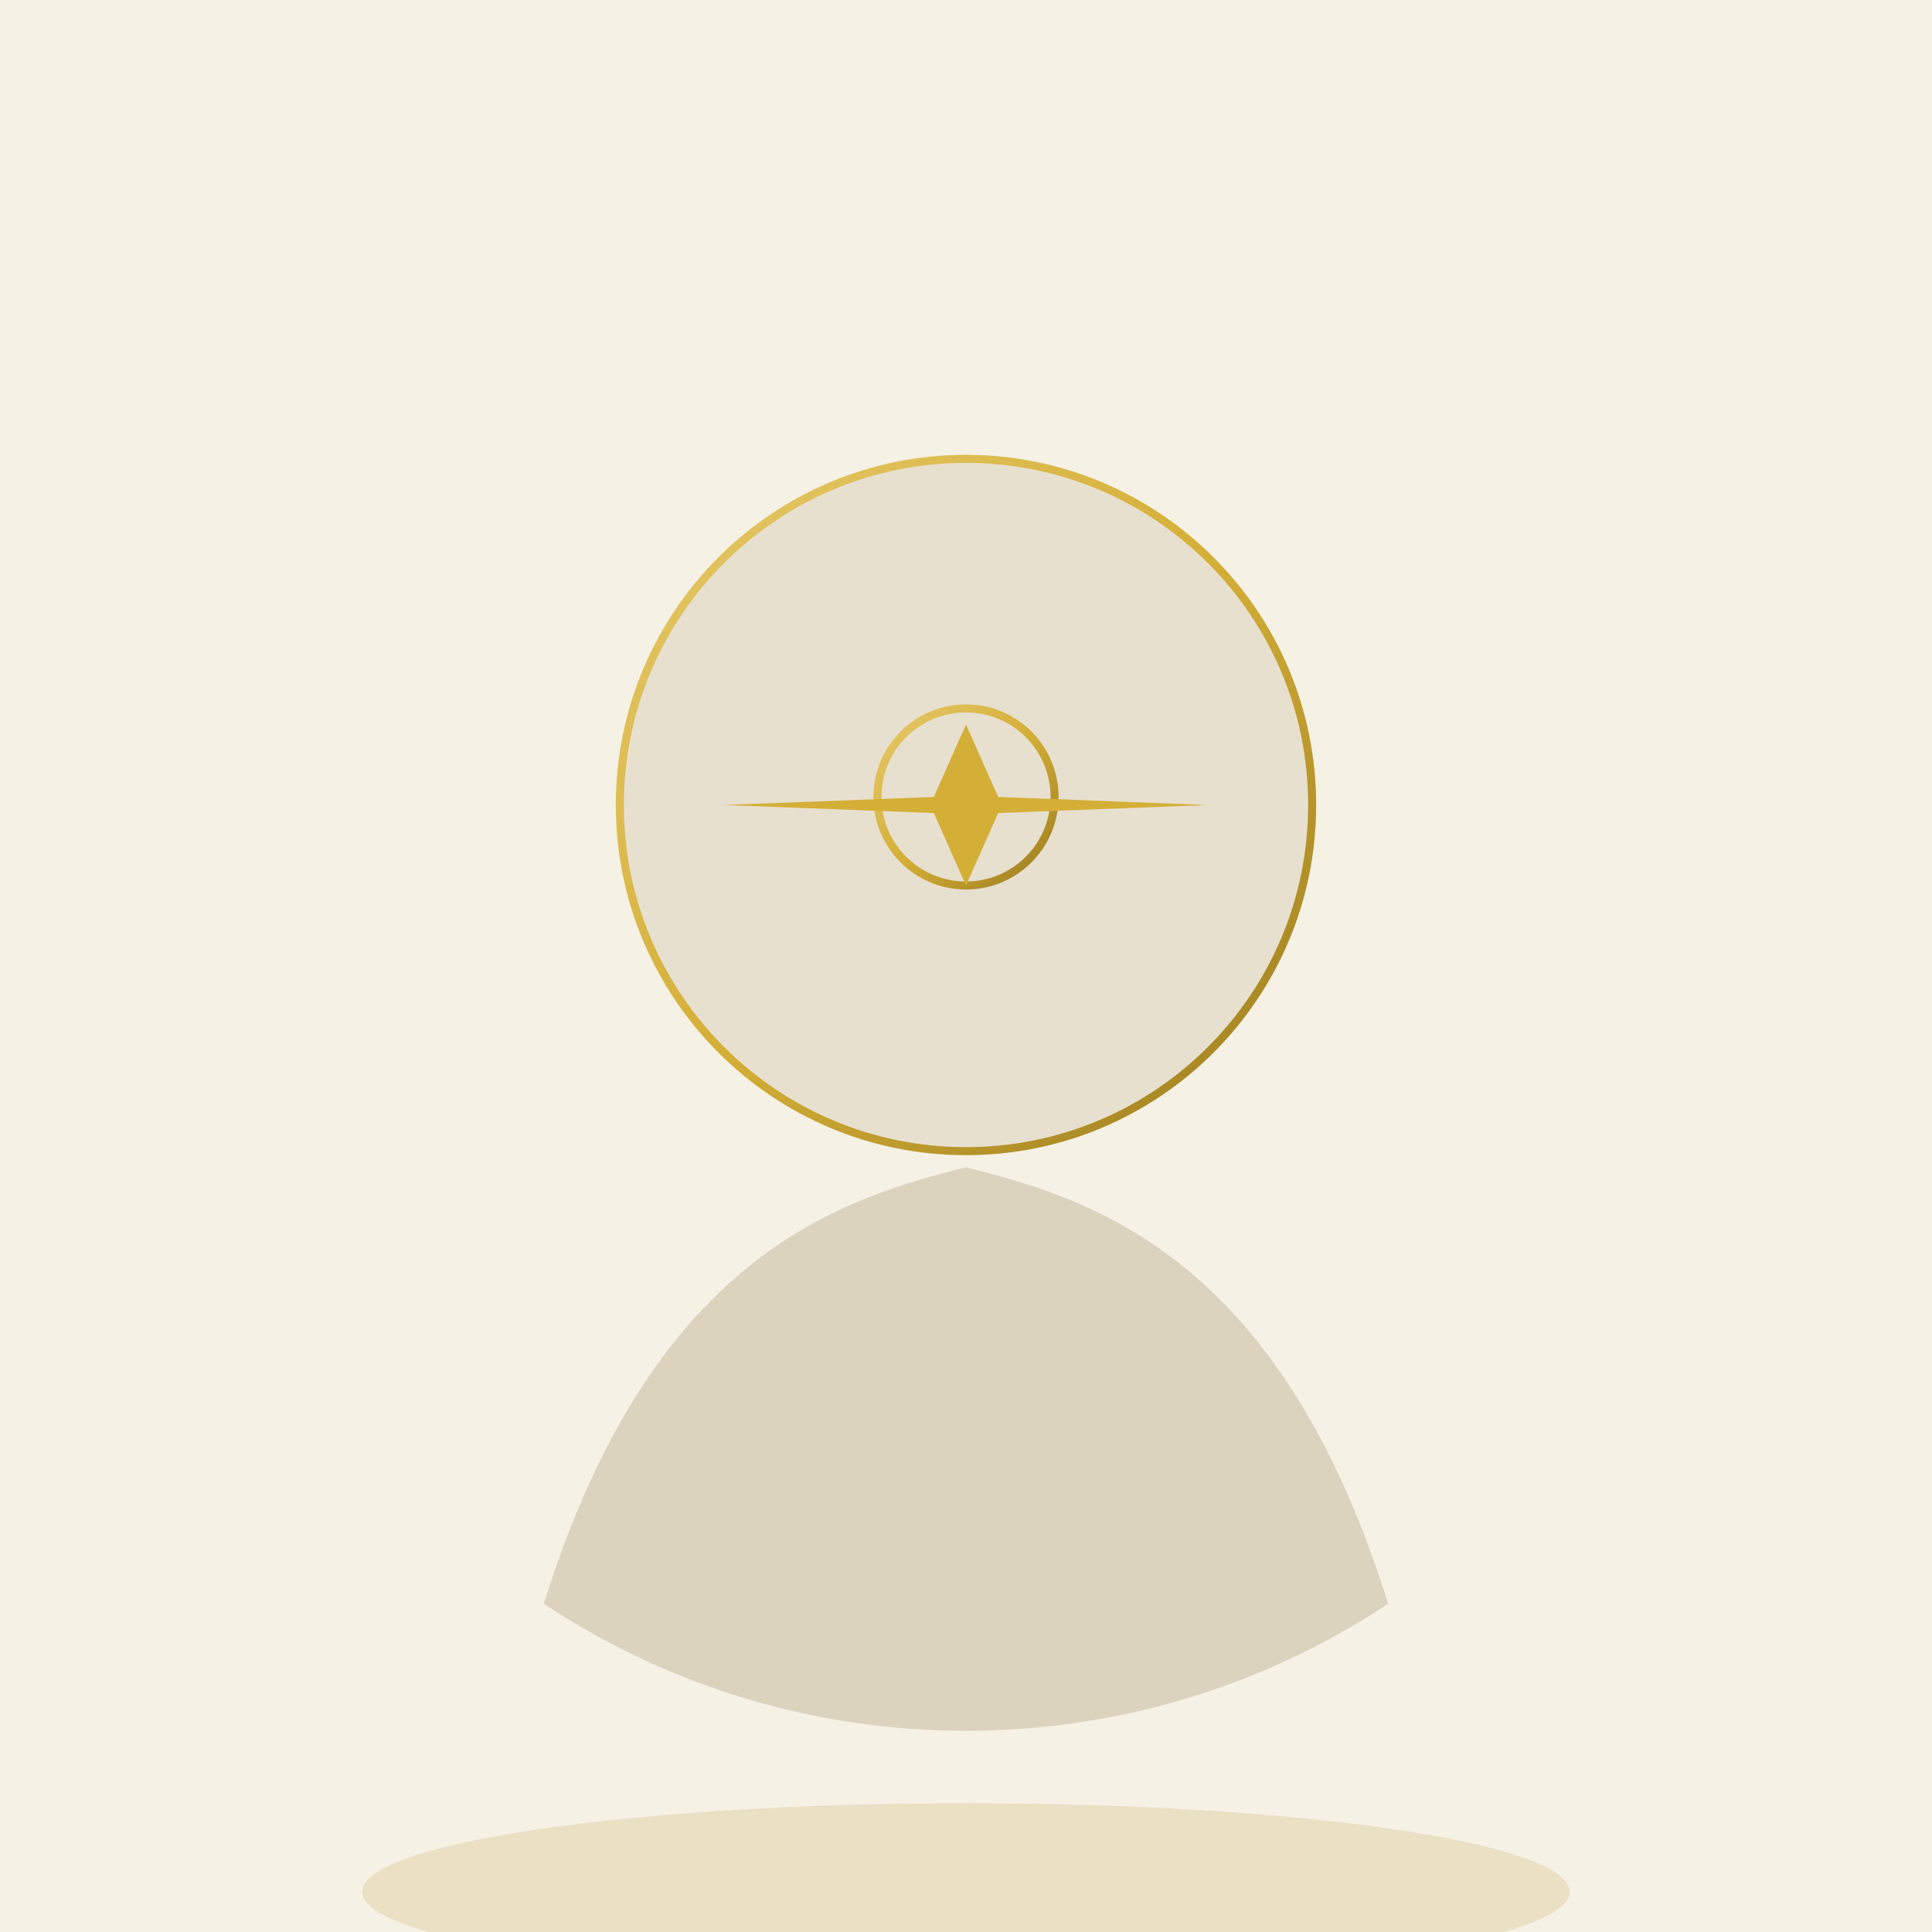
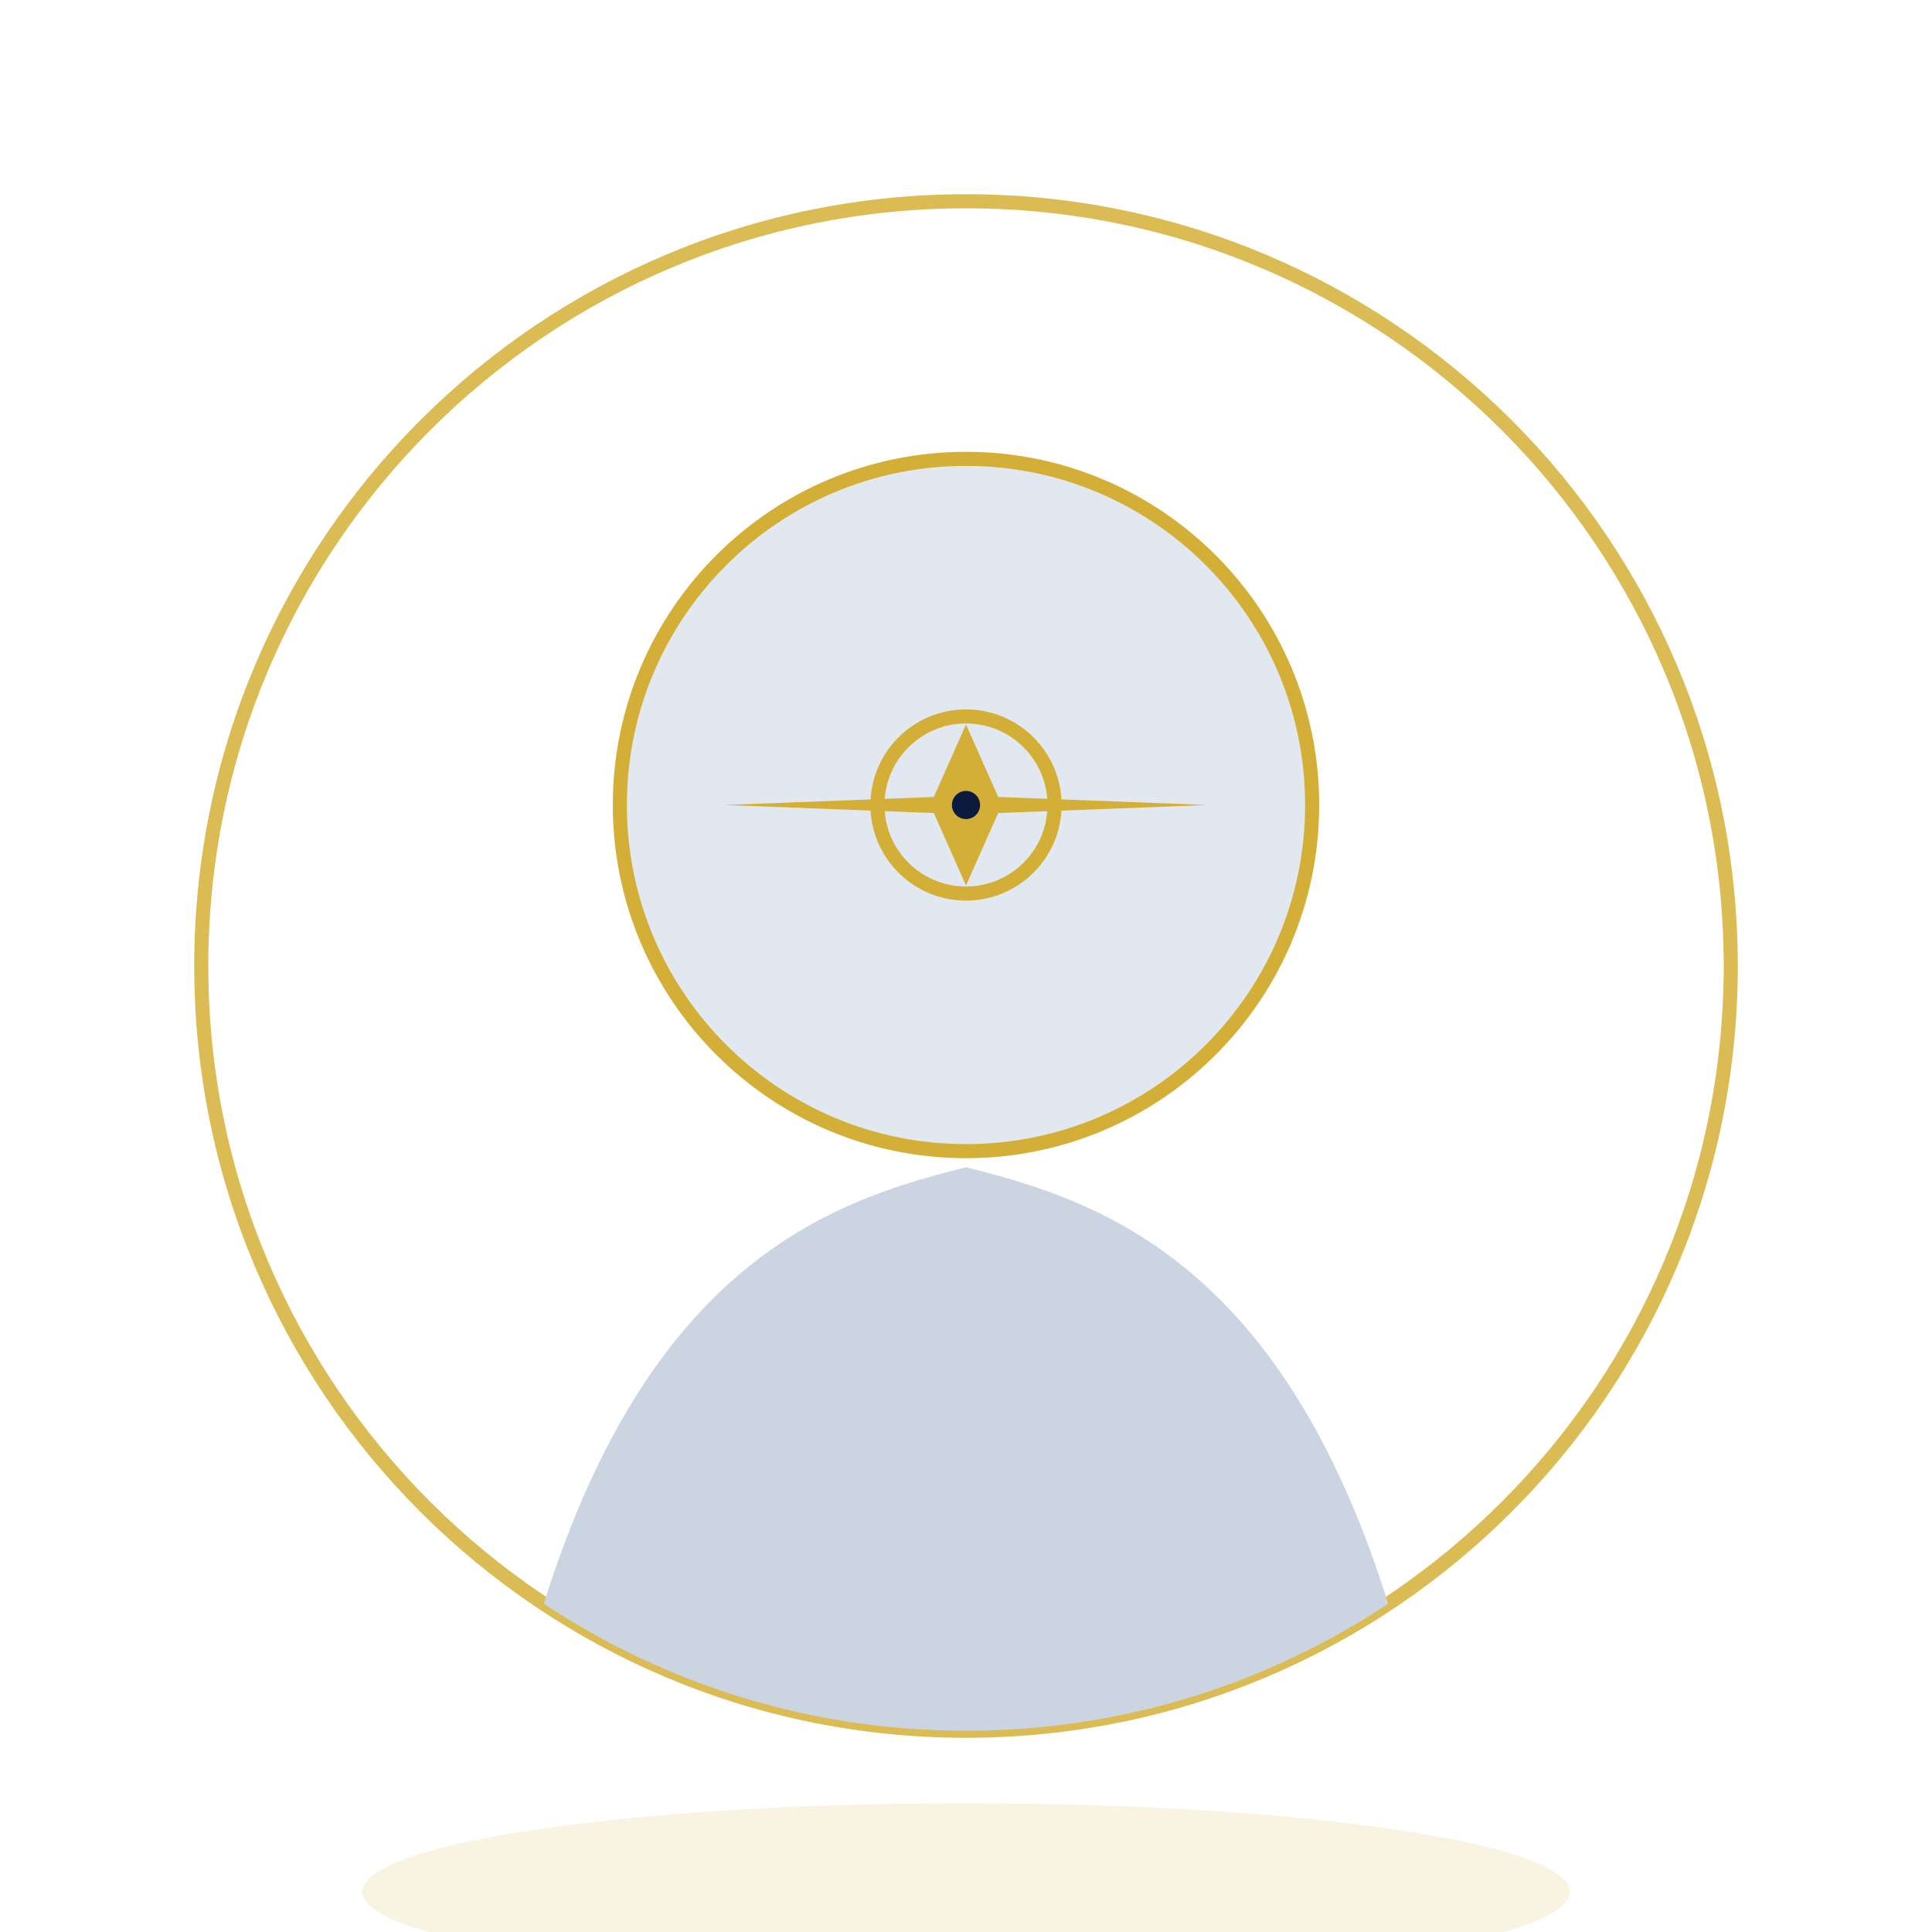
<svg xmlns="http://www.w3.org/2000/svg" viewBox="0 0 480 480" width="480" height="480">
  <defs>
-     <linearGradient id="gold" x1="0" y1="0" x2="1" y2="1">
-       <stop offset="0" stop-color="#e6c96b" />
-       <stop offset="0.5" stop-color="#d4af37" />
-       <stop offset="1" stop-color="#9a7b1f" />
-     </linearGradient>
    <clipPath id="c">
      <circle cx="240" cy="240" r="190" />
    </clipPath>
  </defs>
-   <rect width="480" height="480" fill="#f6f1e5" />
-   <g clip-path="url(#c)" fill="#faf9f6">
-     <circle cx="240" cy="200" r="86" fill="#e8e0cf" />
-     <path d="M120 470 C140 320 200 300 240 290 C280 300 340 320 360 470 Z" fill="#dcd3bf" />
+   <rect width="480" height="480" fill="#ffffff" />
+   <circle cx="240" cy="240" r="190" fill="none" stroke="#d4af37" stroke-opacity="0.85" stroke-width="3.5" />
+   <g clip-path="url(#c)" fill="#f4f6f9">
+     <circle cx="240" cy="200" r="86" fill="#e2e8f0" />
+     <path d="M120 470 C140 320 200 300 240 290 C280 300 340 320 360 470 Z" fill="#cbd5e1" />
  </g>
-   <ellipse cx="240" cy="470" rx="150" ry="22" fill="#b3902f" opacity="0.18" />
-   <circle cx="240" cy="200" r="86" fill="none" stroke="url(#gold)" stroke-width="2" />
-   <circle cx="240" cy="198" r="22" fill="none" stroke="url(#gold)" stroke-width="2" />
+   <ellipse cx="240" cy="470" rx="150" ry="22" fill="#d4af37" opacity="0.15" />
+   <circle cx="240" cy="200" r="86" fill="none" stroke="#d4af37" stroke-width="3.5" />
+   <circle cx="240" cy="200" r="22" fill="none" stroke="#d4af37" stroke-width="3.5" />
  <path d="M240 180 L248 198 L300 200 L248 202 L240 220 L232 202 L180 200 L232 198 Z" fill="#d4af37" />
+   <circle cx="240" cy="200" r="3.5" fill="#0b1b3d" />
</svg>
